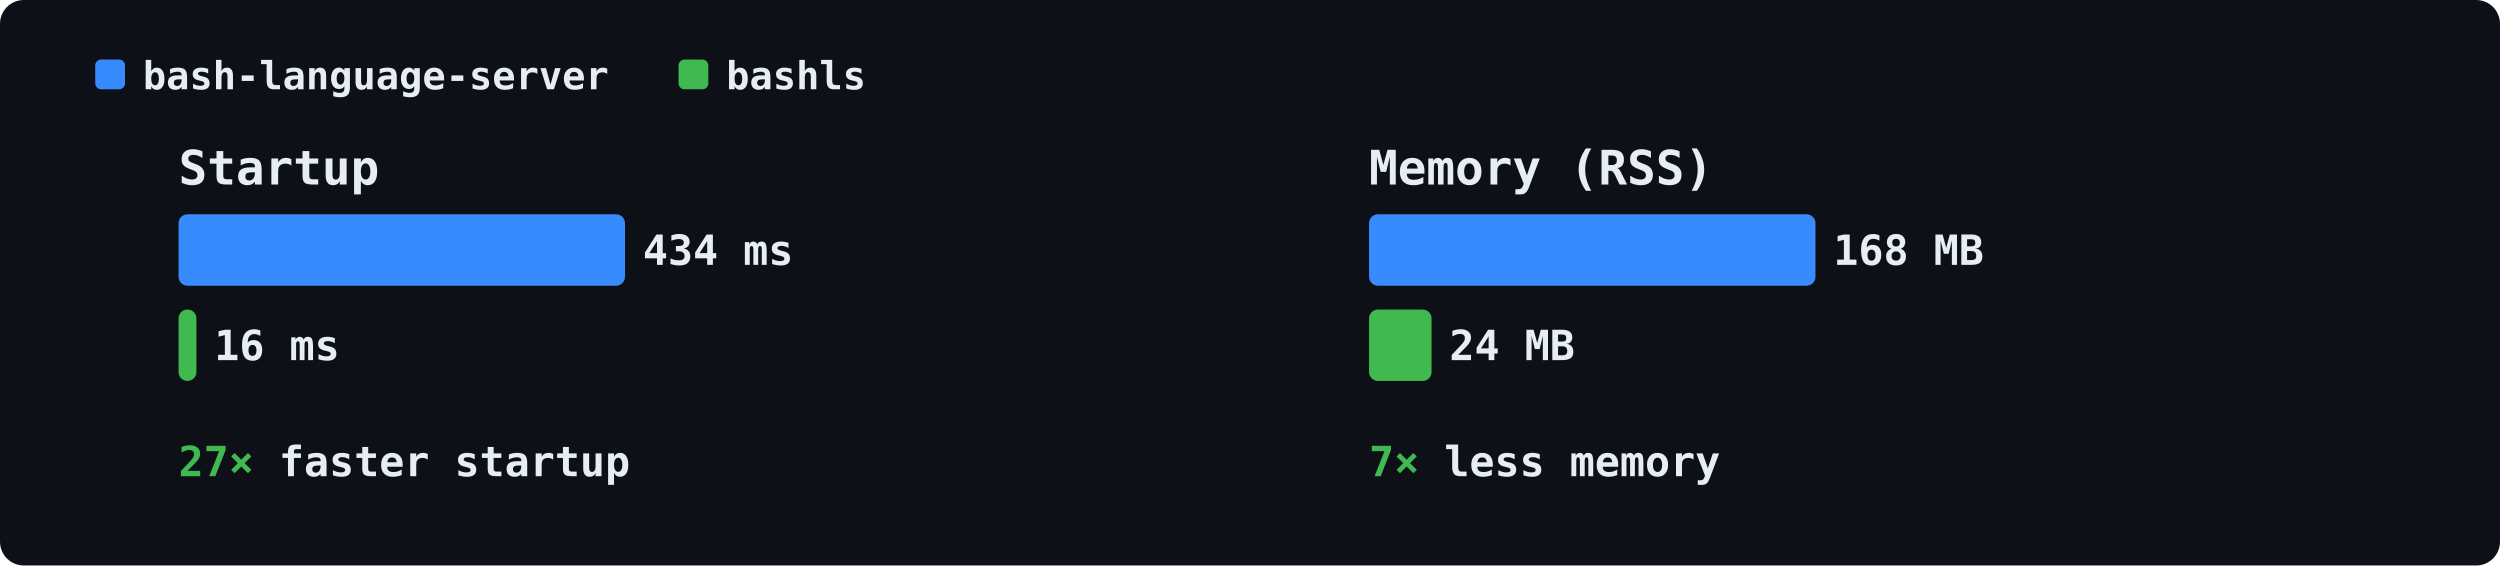
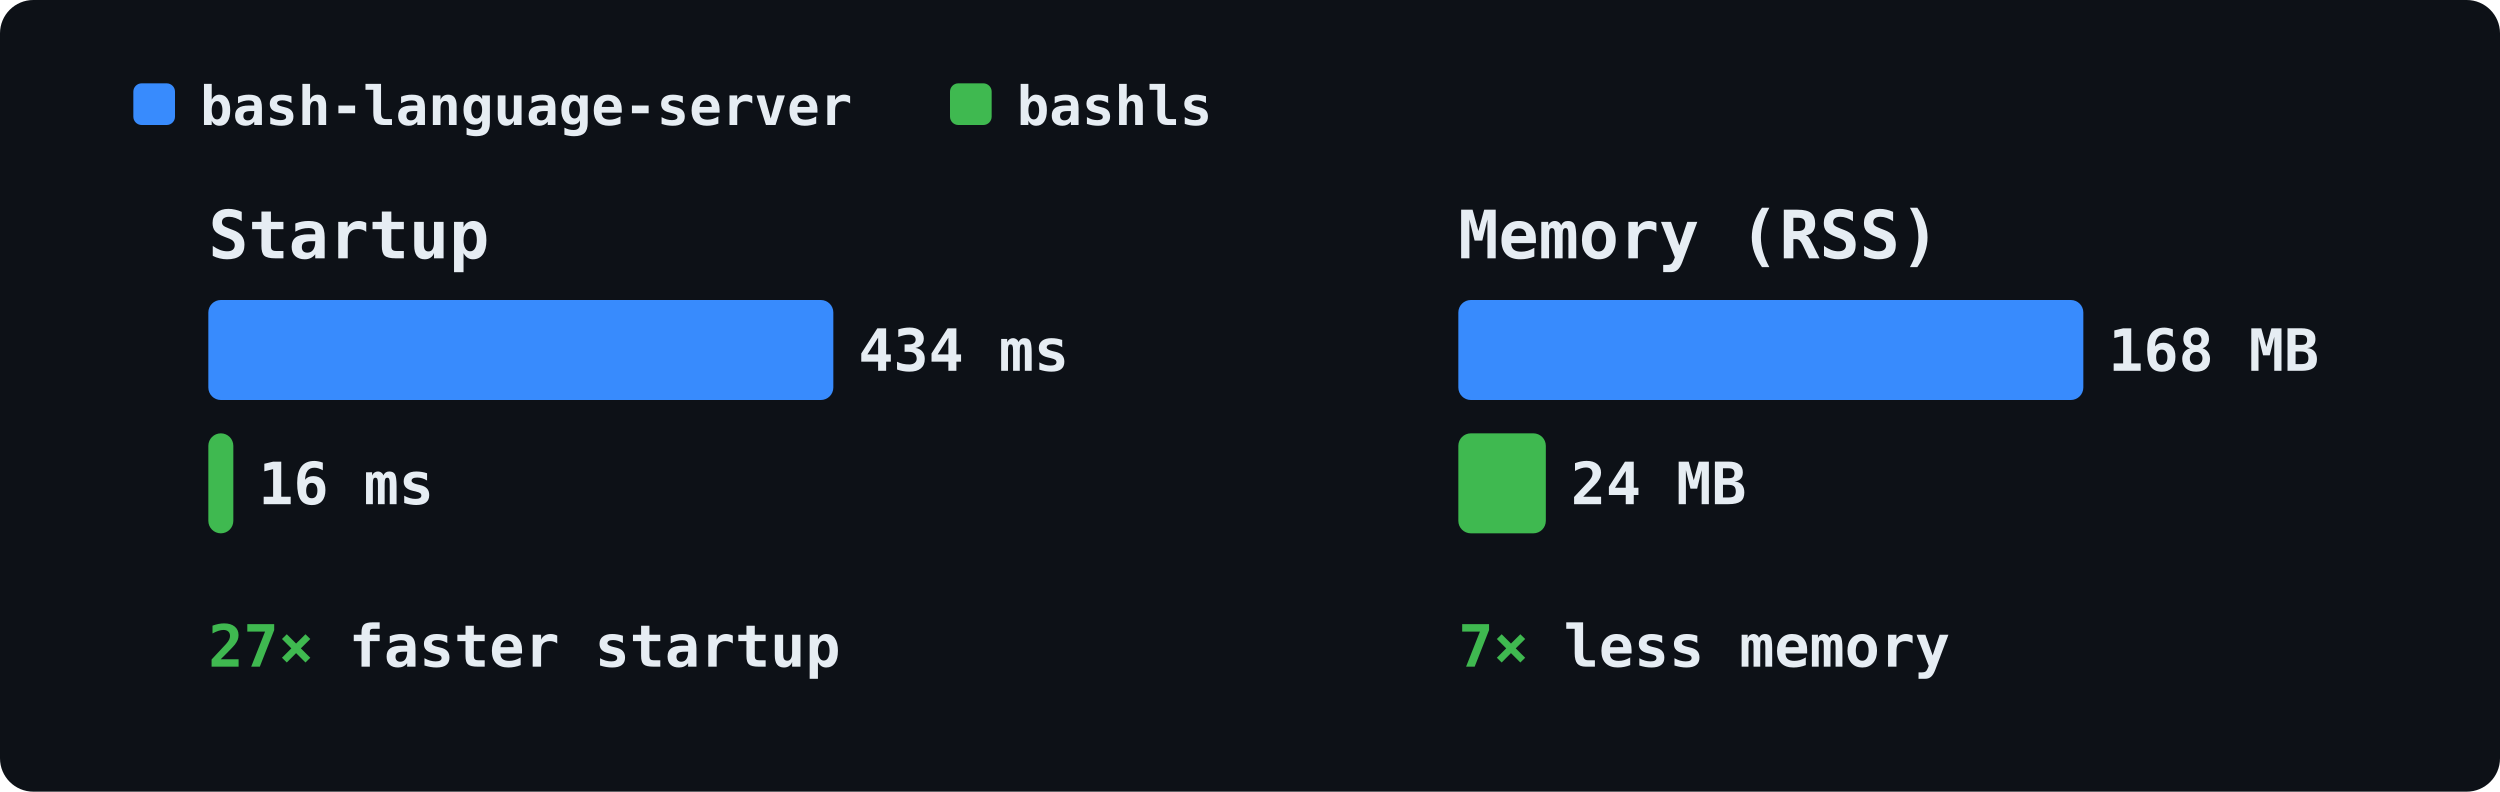
- <svg xmlns="http://www.w3.org/2000/svg" width="840" height="190" font-family="ui-monospace,SFMono-Regular,Menlo,Monaco,Consolas,monospace" font-size="14">
-   <rect width="840" height="190" fill="#0d1117" rx="8" />
+ <svg xmlns="http://www.w3.org/2000/svg" width="600" height="190" font-family="ui-monospace,SFMono-Regular,Menlo,Monaco,Consolas,monospace" font-size="14">
+   <rect width="600" height="190" fill="#0d1117" rx="8" />
  <rect x="32" y="20" width="10" height="10" fill="#388bfd" rx="2" />
  <text x="48" y="30" fill="#e6edf3" font-size="13" font-weight="600">bash-language-server</text>
  <rect x="228" y="20" width="10" height="10" fill="#3fb950" rx="2" />
  <text x="244" y="30" fill="#e6edf3" font-size="13" font-weight="600">bashls</text>
-   <text x="60" y="62" fill="#e6edf3" font-size="16" font-weight="600">Startup</text>
-   <rect x="60" y="72" width="150" height="24" fill="#388bfd" rx="3" />
-   <text x="216" y="89" fill="#e6edf3" font-size="14" font-weight="600">434 ms</text>
-   <rect x="60" y="104" width="6" height="24" fill="#3fb950" rx="3" />
-   <text x="72" y="121" fill="#e6edf3" font-size="14" font-weight="600">16 ms</text>
-   <text x="60" y="160" fill="#e6edf3" font-size="14" font-weight="600">
+   <text x="50" y="62" fill="#e6edf3" font-size="16" font-weight="600">Startup</text>
+   <rect x="50" y="72" width="150" height="24" fill="#388bfd" rx="3" />
+   <text x="206" y="89" fill="#e6edf3" font-size="14" font-weight="600">434 ms</text>
+   <rect x="50" y="104" width="6" height="24" fill="#3fb950" rx="3" />
+   <text x="62" y="121" fill="#e6edf3" font-size="14" font-weight="600">16 ms</text>
+   <text x="50" y="160" fill="#e6edf3" font-size="14" font-weight="600">
    <tspan fill="#3fb950">27×</tspan> faster startup</text>
-   <text x="460" y="62" fill="#e6edf3" font-size="16" font-weight="600">Memory (RSS)</text>
-   <rect x="460" y="72" width="150" height="24" fill="#388bfd" rx="3" />
-   <text x="616" y="89" fill="#e6edf3" font-size="14" font-weight="600">168 MB</text>
-   <rect x="460" y="104" width="21" height="24" fill="#3fb950" rx="3" />
-   <text x="487" y="121" fill="#e6edf3" font-size="14" font-weight="600">24 MB</text>
-   <text x="460" y="160" fill="#e6edf3" font-size="14" font-weight="600">
+   <text x="350" y="62" fill="#e6edf3" font-size="16" font-weight="600">Memory (RSS)</text>
+   <rect x="350" y="72" width="150" height="24" fill="#388bfd" rx="3" />
+   <text x="506" y="89" fill="#e6edf3" font-size="14" font-weight="600">168 MB</text>
+   <rect x="350" y="104" width="21" height="24" fill="#3fb950" rx="3" />
+   <text x="377" y="121" fill="#e6edf3" font-size="14" font-weight="600">24 MB</text>
+   <text x="350" y="160" fill="#e6edf3" font-size="14" font-weight="600">
    <tspan fill="#3fb950">7×</tspan> less memory</text>
</svg>
